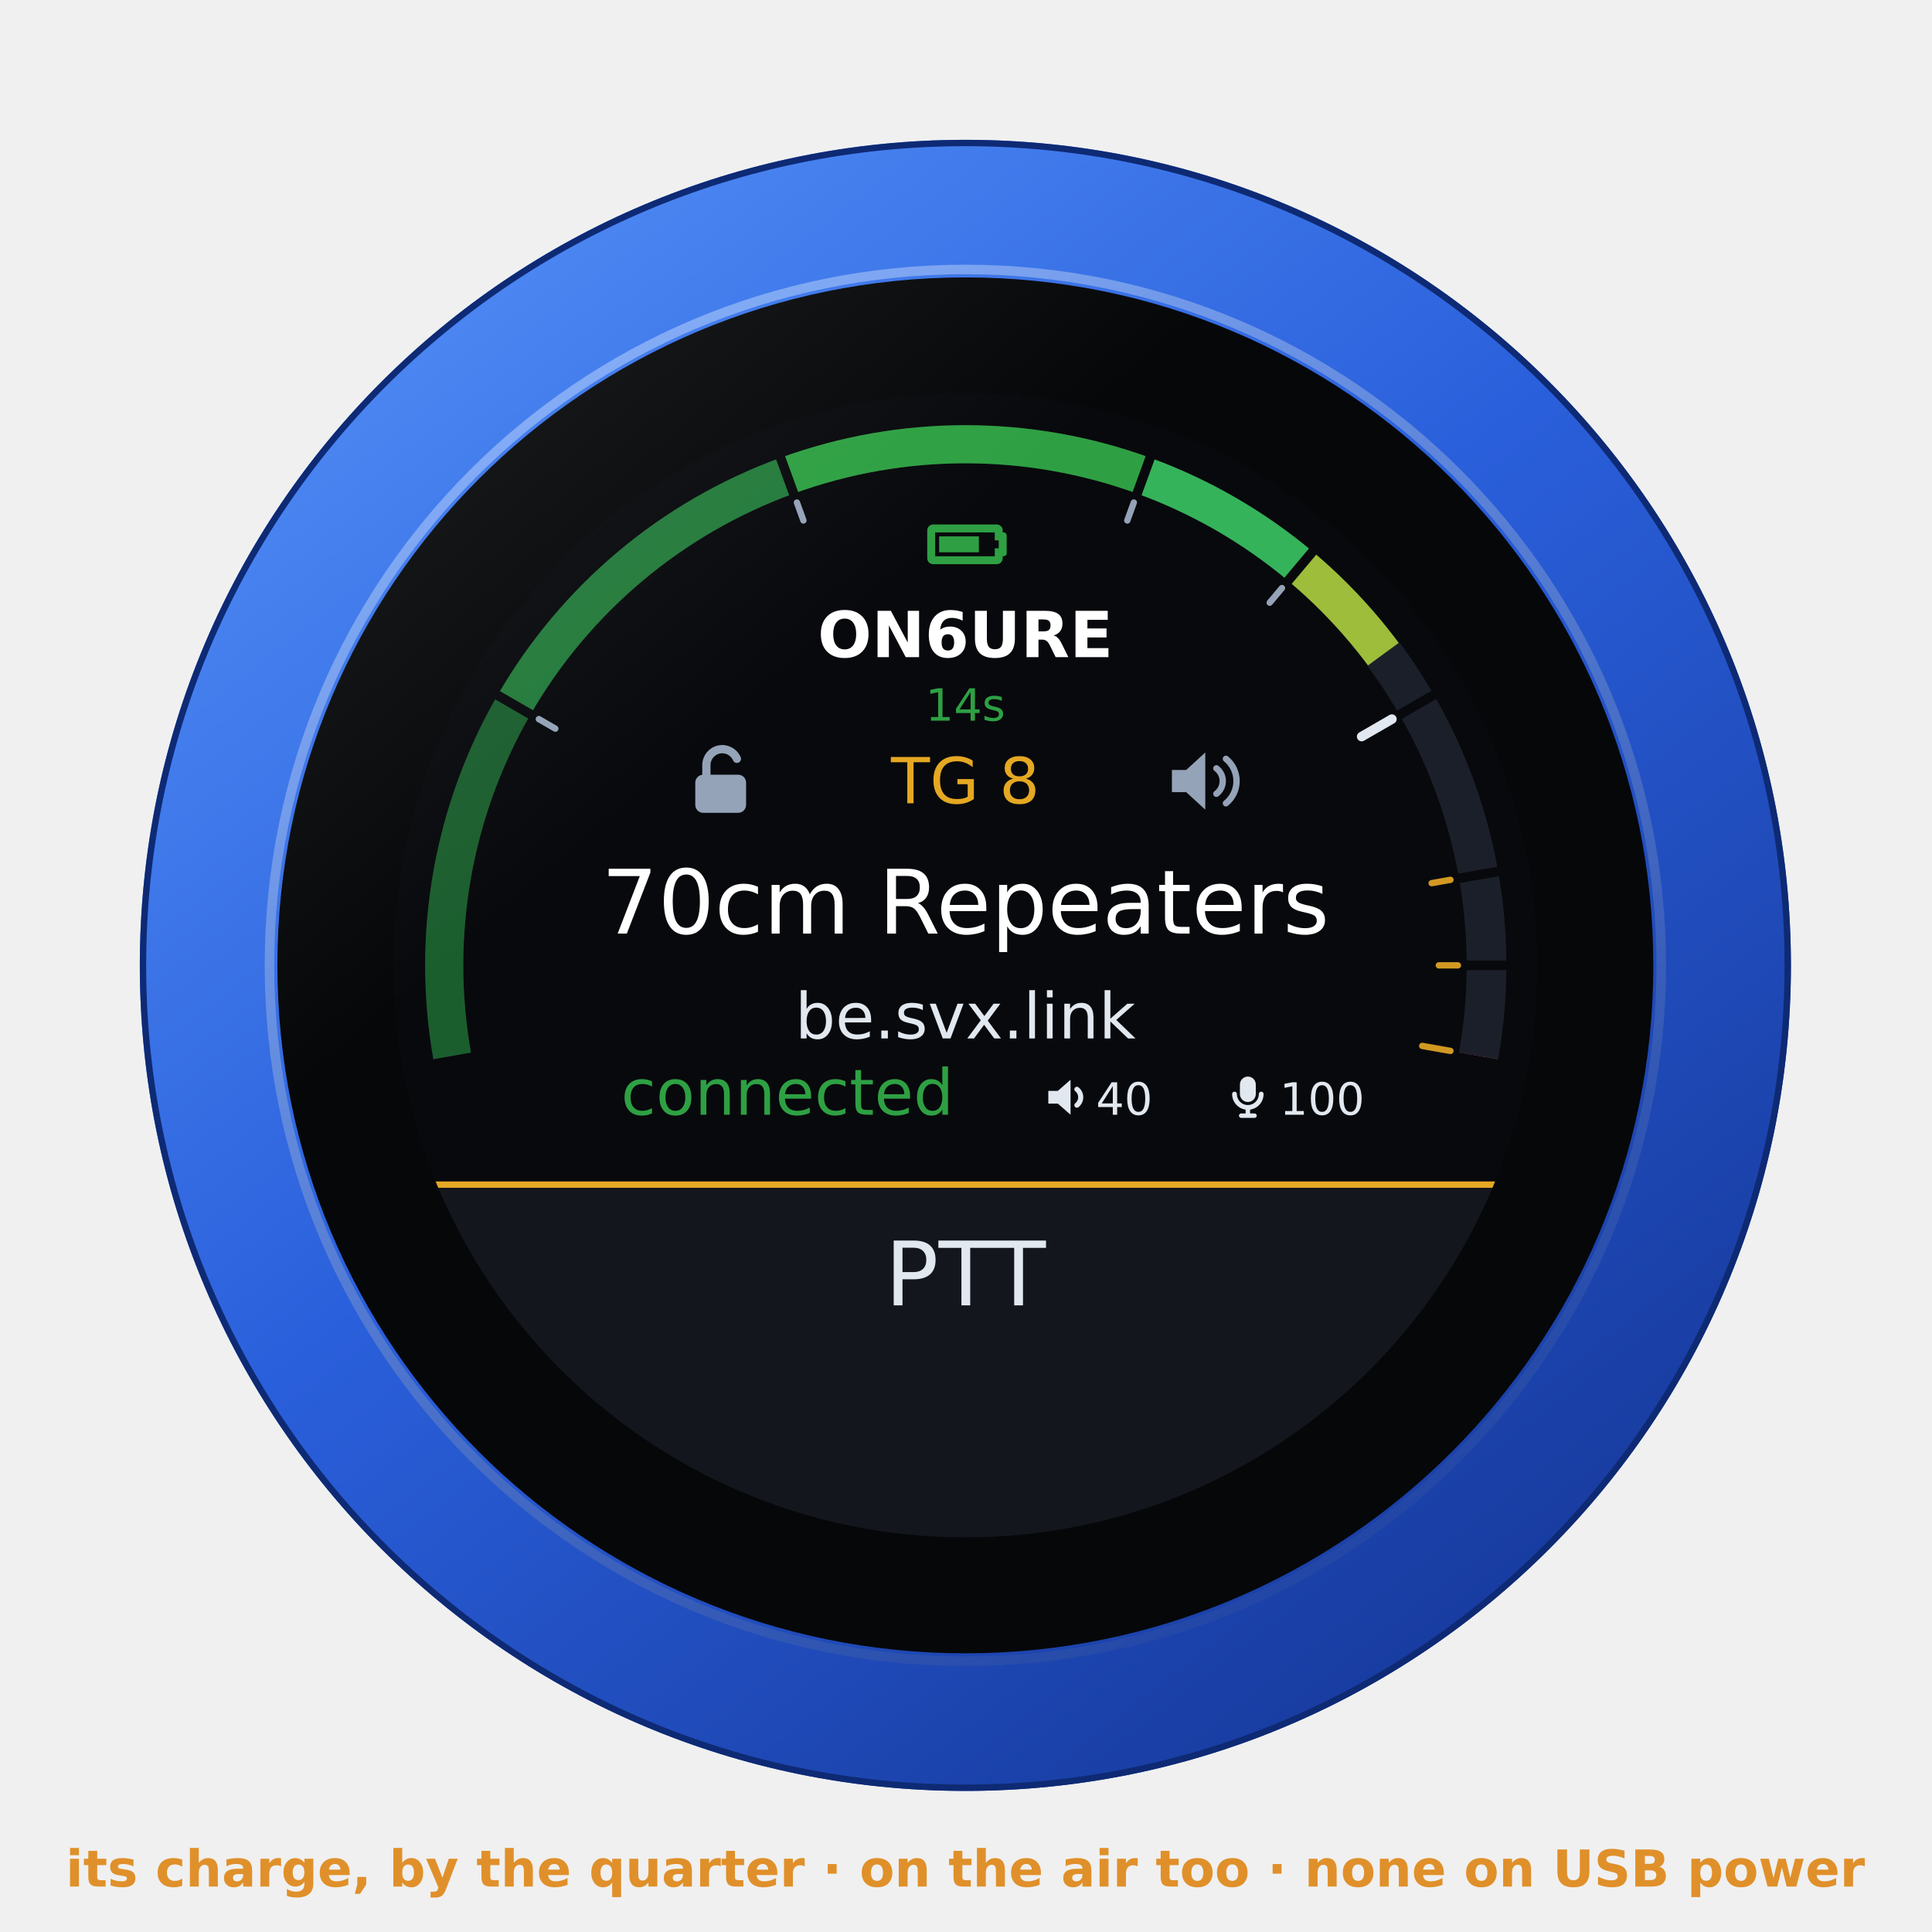
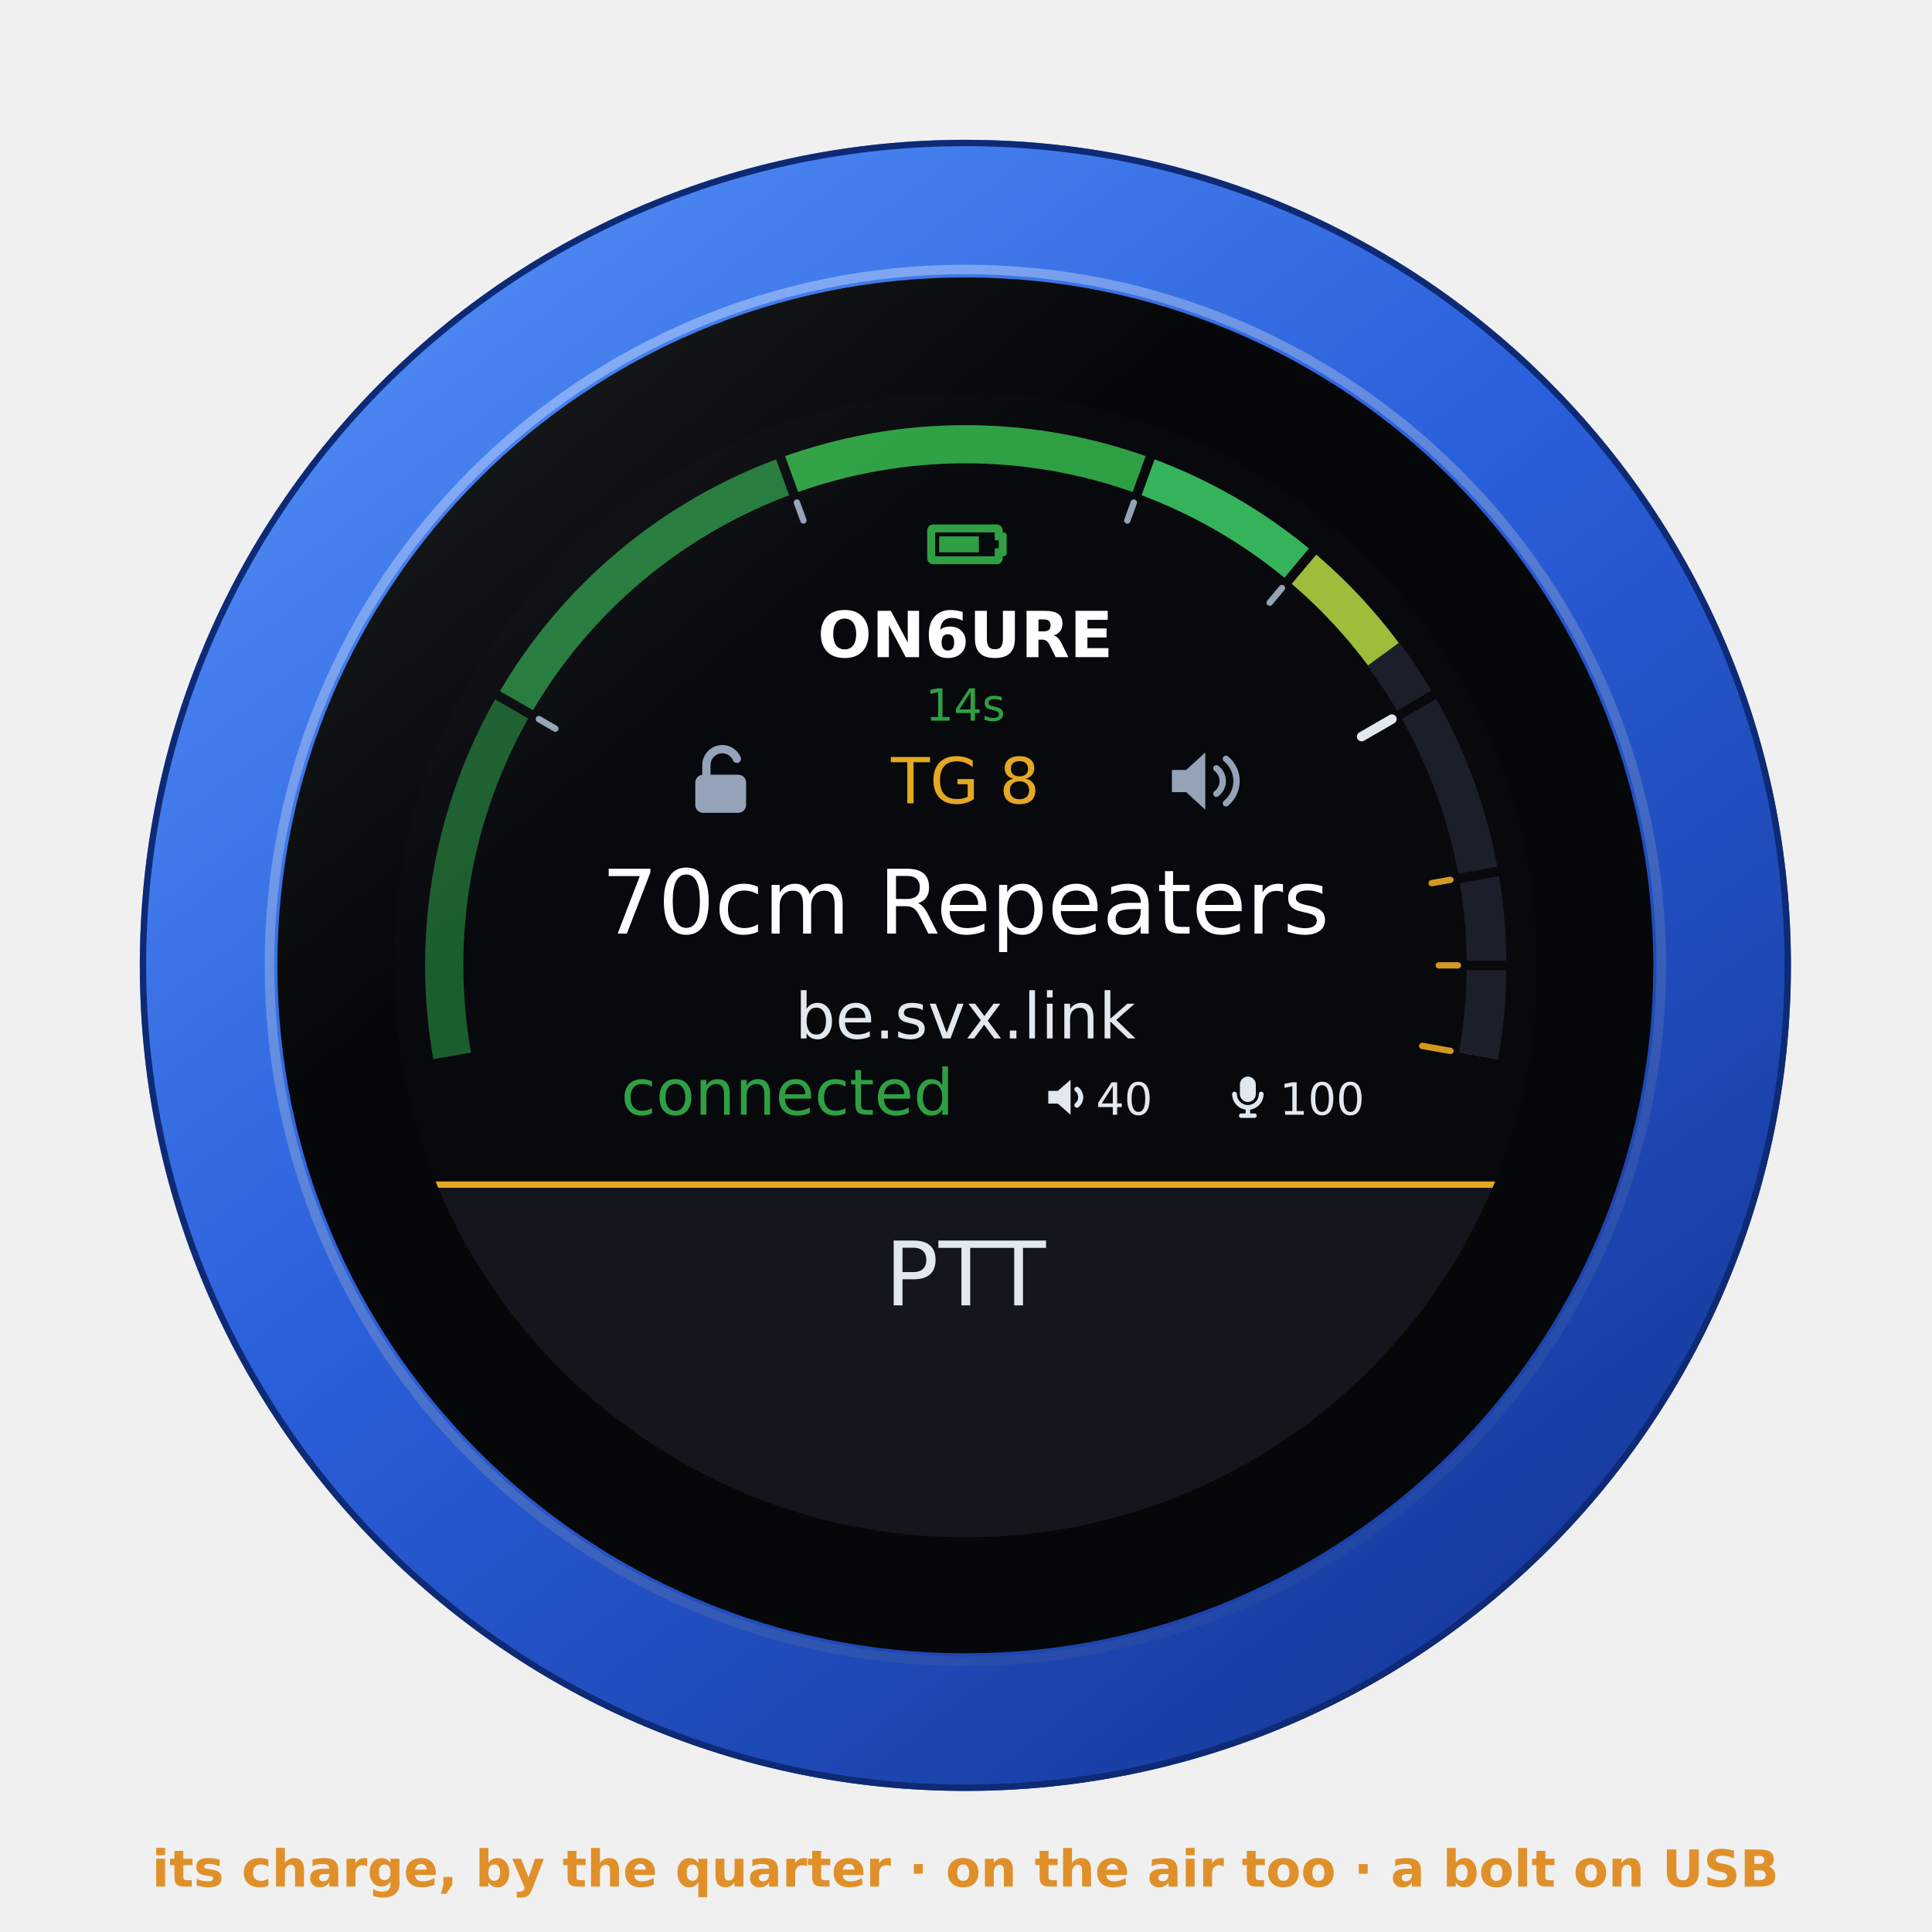
<svg xmlns="http://www.w3.org/2000/svg" viewBox="0 0 608 608" width="608" height="608" role="img" aria-label="On its own battery: the knob's charge over who is talking">
  <defs>
    <clipPath id="svx-05-glass">
      <circle cx="180" cy="180" r="180" />
    </clipPath>
    <linearGradient id="svx-05-alu" x1="0.15" y1="0.05" x2="0.85" y2="0.95">
      <stop offset="0" stop-color="#4F8BF5" />
      <stop offset="0.45" stop-color="#2A5FDB" />
      <stop offset="1" stop-color="#16389A" />
    </linearGradient>
    <linearGradient id="svx-05-chamfer" x1="0.2" y1="0" x2="0.8" y2="1">
      <stop offset="0" stop-color="#9CC0FF" />
      <stop offset="1" stop-color="#1B3F9E" />
    </linearGradient>
    <linearGradient id="svx-05-gloss" x1="0" y1="0" x2="0.6" y2="0.7">
      <stop offset="0" stop-color="#FFFFFF" stop-opacity="0.10" />
      <stop offset="0.5" stop-color="#FFFFFF" stop-opacity="0" />
    </linearGradient>
    <linearGradient id="svx-05-upd" x1="0" y1="0" x2="0" y2="1">
      <stop offset="0" stop-color="#262015" />
      <stop offset="1" stop-color="#0C0E13" />
    </linearGradient>
    <marker id="svx-05-arrow" viewBox="0 0 10 10" refX="7" refY="5" markerWidth="7" markerHeight="7" orient="auto-start-reverse">
      <path d="M0,1 L10,5 L0,9 z" fill="#E0902A" />
    </marker>
  </defs>
  <circle cx="303.8" cy="303.8" r="259.8" fill="url(#svx-05-alu)" />
  <circle cx="303.8" cy="303.8" r="258.8" fill="none" stroke="#0E2A74" stroke-width="2" />
  <circle cx="303.8" cy="303.8" r="219.0" fill="none" stroke="url(#svx-05-chamfer)" stroke-width="3" opacity="0.8" />
  <circle cx="303.8" cy="303.8" r="216.5" fill="#060709" />
  <g transform="translate(123.8,123.8)">
    <g clip-path="url(#svx-05-glass)">
      <circle cx="180" cy="180" r="180" fill="#08090C" />
      <path d="M18.49,208.48 A164.00,164.00 0 1 1 341.51,208.48" fill="none" stroke="#1B1F29" stroke-width="12" />
      <path d="M18.49,208.48 A164.00,164.00 0 0 1 37.97,98.00" fill="none" stroke="#1B5E2E" stroke-width="12" />
      <path d="M37.97,98.00 A164.00,164.00 0 0 1 123.91,25.89" fill="none" stroke="#237A3B" stroke-width="12" />
      <path d="M123.91,25.89 A164.00,164.00 0 0 1 236.09,25.89" fill="none" stroke="#2EA043" stroke-width="12" />
      <path d="M236.09,25.89 A164.00,164.00 0 0 1 285.42,54.37" fill="none" stroke="#35B35A" stroke-width="12" />
      <path d="M285.42,54.37 A164.00,164.00 0 0 1 322.03,98.00" fill="none" stroke="#9DBD3B" stroke-width="12" />
      <path d="M322.03,98.00 A164.00,164.00 0 0 1 341.51,151.52" fill="none" stroke="#D8C43A" stroke-width="12" />
      <path d="M341.51,151.52 A164.00,164.00 0 0 1 344.00,180.00" fill="none" stroke="#E08C33" stroke-width="12" />
      <path d="M344.00,180.00 A164.00,164.00 0 0 1 341.51,208.48" fill="none" stroke="#D13B3B" stroke-width="12" />
      <path d="M341.51,208.48 A164.00,164.00 0 1 0 18.49,208.48" fill="none" stroke="#1B1F29" stroke-width="12.5" stroke-dasharray="133.58 582.47" />
      <line x1="44.03" y1="101.50" x2="31.91" y2="94.50" stroke="#08090C" stroke-width="3" />
      <line x1="126.30" y1="32.47" x2="121.51" y2="19.31" stroke="#08090C" stroke-width="3" />
      <line x1="233.70" y1="32.47" x2="238.49" y2="19.31" stroke="#08090C" stroke-width="3" />
      <line x1="280.92" y1="59.73" x2="289.92" y2="49.01" stroke="#08090C" stroke-width="3" />
      <line x1="315.97" y1="101.50" x2="328.09" y2="94.50" stroke="#08090C" stroke-width="3" />
      <line x1="334.61" y1="152.74" x2="348.40" y2="150.31" stroke="#08090C" stroke-width="3" />
      <line x1="337.00" y1="180.00" x2="351.00" y2="180.00" stroke="#08090C" stroke-width="3" />
      <line x1="50.96" y1="105.50" x2="45.77" y2="102.50" stroke="#94A3B8" stroke-width="2" stroke-linecap="round" />
      <line x1="129.04" y1="39.99" x2="126.99" y2="34.35" stroke="#94A3B8" stroke-width="2" stroke-linecap="round" />
      <line x1="230.96" y1="39.99" x2="233.01" y2="34.35" stroke="#94A3B8" stroke-width="2" stroke-linecap="round" />
      <line x1="275.78" y1="65.86" x2="279.63" y2="61.26" stroke="#94A3B8" stroke-width="2" stroke-linecap="round" />
      <line x1="304.71" y1="108.00" x2="314.23" y2="102.50" stroke="#E2E8F0" stroke-width="3" stroke-linecap="round" />
      <line x1="326.74" y1="154.13" x2="332.65" y2="153.08" stroke="#D29922" stroke-width="2" stroke-linecap="round" />
      <line x1="329.00" y1="180.00" x2="335.00" y2="180.00" stroke="#D29922" stroke-width="2" stroke-linecap="round" />
      <line x1="323.78" y1="205.35" x2="332.65" y2="206.92" stroke="#D29922" stroke-width="2" stroke-linecap="round" />
      <text x="180.0" y="83.0" font-size="20" fill="#FFFFFF" font-family="DejaVu Sans,Verdana,sans-serif" font-weight="700" text-anchor="middle">ON6URE</text>
      <text x="180.0" y="103.0" font-size="14" fill="#2EA043" font-family="DejaVu Sans,Verdana,sans-serif" font-weight="400" text-anchor="middle">14s</text>
      <g transform="translate(95.0,111.0)">
        <rect x="0" y="9" width="16" height="12" rx="2.5" fill="#94A3B8" />
        <path d="M3.5,9 V6 a5,5 0 0 1 9.6,-2" fill="none" stroke="#94A3B8" stroke-width="2.6" stroke-linecap="round" />
      </g>
      <text x="180.0" y="129.0" font-size="20" fill="#E5A823" font-family="DejaVu Sans,Verdana,sans-serif" font-weight="400" text-anchor="middle">TG 8</text>
      <g transform="translate(245.0,112.0)" fill="#94A3B8">
        <path d="M0,6.5 h4.5 l6,-5.5 v18 l-6,-5.5 h-4.5 z" />
        <path d="M14,6 a5,5 0 0 1 0,8 M17,3 a9,9 0 0 1 0,14" fill="none" stroke="#94A3B8" stroke-width="2" stroke-linecap="round" />
      </g>
      <text x="180.0" y="170.0" font-size="28" fill="#FFFFFF" font-family="DejaVu Sans,Verdana,sans-serif" font-weight="400" text-anchor="middle">70cm Repeaters</text>
      <text x="180.0" y="203.0" font-size="20" fill="#E2E8F0" font-family="DejaVu Sans,Verdana,sans-serif" font-weight="400" text-anchor="middle">be.svx.link</text>
      <text x="124.0" y="227.0" font-size="20" fill="#2EA043" font-family="DejaVu Sans,Verdana,sans-serif" font-weight="400" text-anchor="middle">connected</text>
      <g transform="translate(206.1,216.0)" fill="#E2E8F0">
        <path d="M0,3.5 h3 l4,-3.5 v11 l-4,-3.5 h-3 z" />
        <path d="M9,3 a3.2,3.2 0 0 1 0,5" fill="none" stroke="#E2E8F0" stroke-width="1.6" stroke-linecap="round" />
      </g>
      <text x="221.1" y="227.0" font-size="14" fill="#E2E8F0" font-family="DejaVu Sans,Verdana,sans-serif" font-weight="400" text-anchor="start">40</text>
      <g transform="translate(263.9,215.0)" fill="#E2E8F0">
        <rect x="2.5" y="0" width="5" height="8" rx="2.5" />
        <path d="M0.8,5.5 a4.2,4.2 0 0 0 8.4,0" fill="none" stroke="#E2E8F0" stroke-width="1.5" stroke-linecap="round" />
        <rect x="4.3" y="9.6" width="1.4" height="2.4" />
        <rect x="2.2" y="11.6" width="5.6" height="1.4" rx="0.7" />
      </g>
      <text x="278.9" y="227.0" font-size="14" fill="#E2E8F0" font-family="DejaVu Sans,Verdana,sans-serif" font-weight="400" text-anchor="start">100</text>
      <rect x="0" y="248" width="360" height="112" fill="#13161D" />
      <line x1="0" y1="249" x2="360" y2="249" stroke="#E5A823" stroke-width="2" />
      <text x="180.0" y="287.0" font-size="28" fill="#E2E8F0" font-family="DejaVu Sans,Verdana,sans-serif" font-weight="500" text-anchor="middle" xml:space="preserve">PTT</text>
      <path transform="translate(168.0,37.5) scale(0.0390625)" d="M544 160v64h32v64h-32v64H64V160h480m16-64H48c-26.51 0-48 21.49-48 48v224c0 26.51 21.49 48 48 48h512c26.51 0 48-21.49 48-48v-16h8c13.255 0 24-10.745 24-24V184c0-13.255-10.745-24-24-24h-8v-16c0-26.51-21.49-48-48-48zM416 192H96v128h320V192z" fill="#2EA043" />
    </g>
  </g>
  <circle cx="303.8" cy="303.8" r="216.5" fill="url(#svx-05-gloss)" />
-   <text x="303.8" y="593.7" font-size="16" fill="#E0902A" font-family="DejaVu Sans,Verdana,sans-serif" font-weight="700" text-anchor="middle">its charge, by the quarter  ·  on the air too  ·  none on USB power</text>
+   <text x="303.8" y="593.7" font-size="16" fill="#E0902A" font-family="DejaVu Sans,Verdana,sans-serif" font-weight="700" text-anchor="middle">its charge, by the quarter  ·  on the air too  ·  a bolt on USB</text>
</svg>
